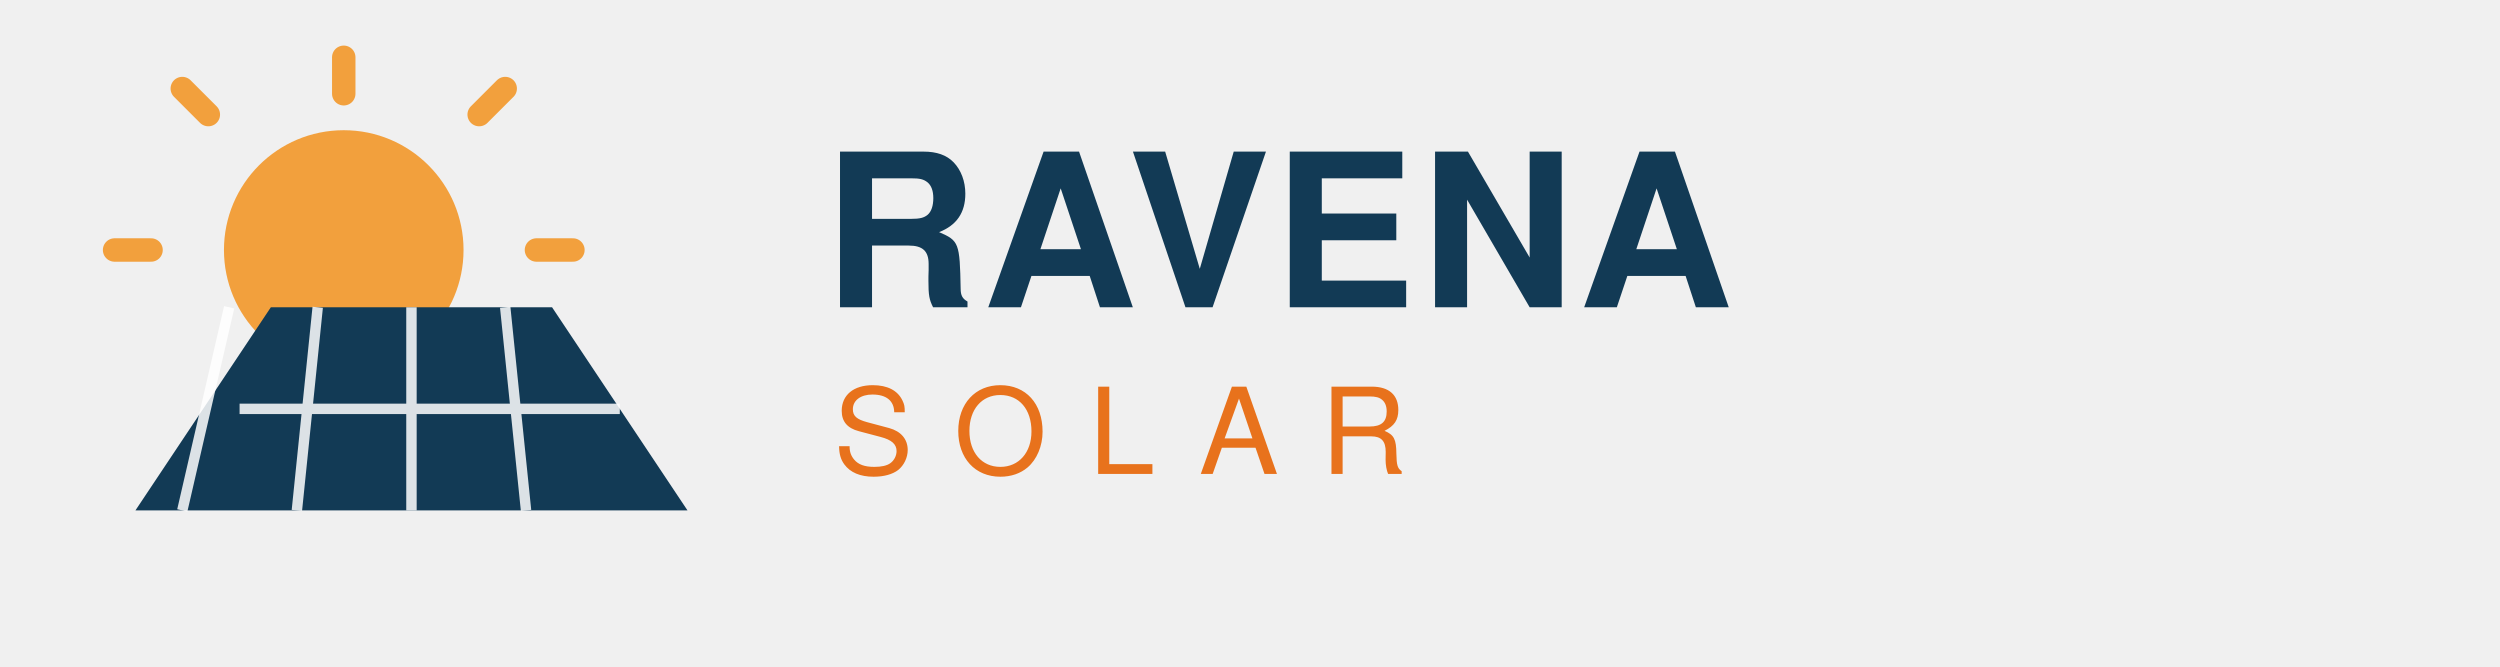
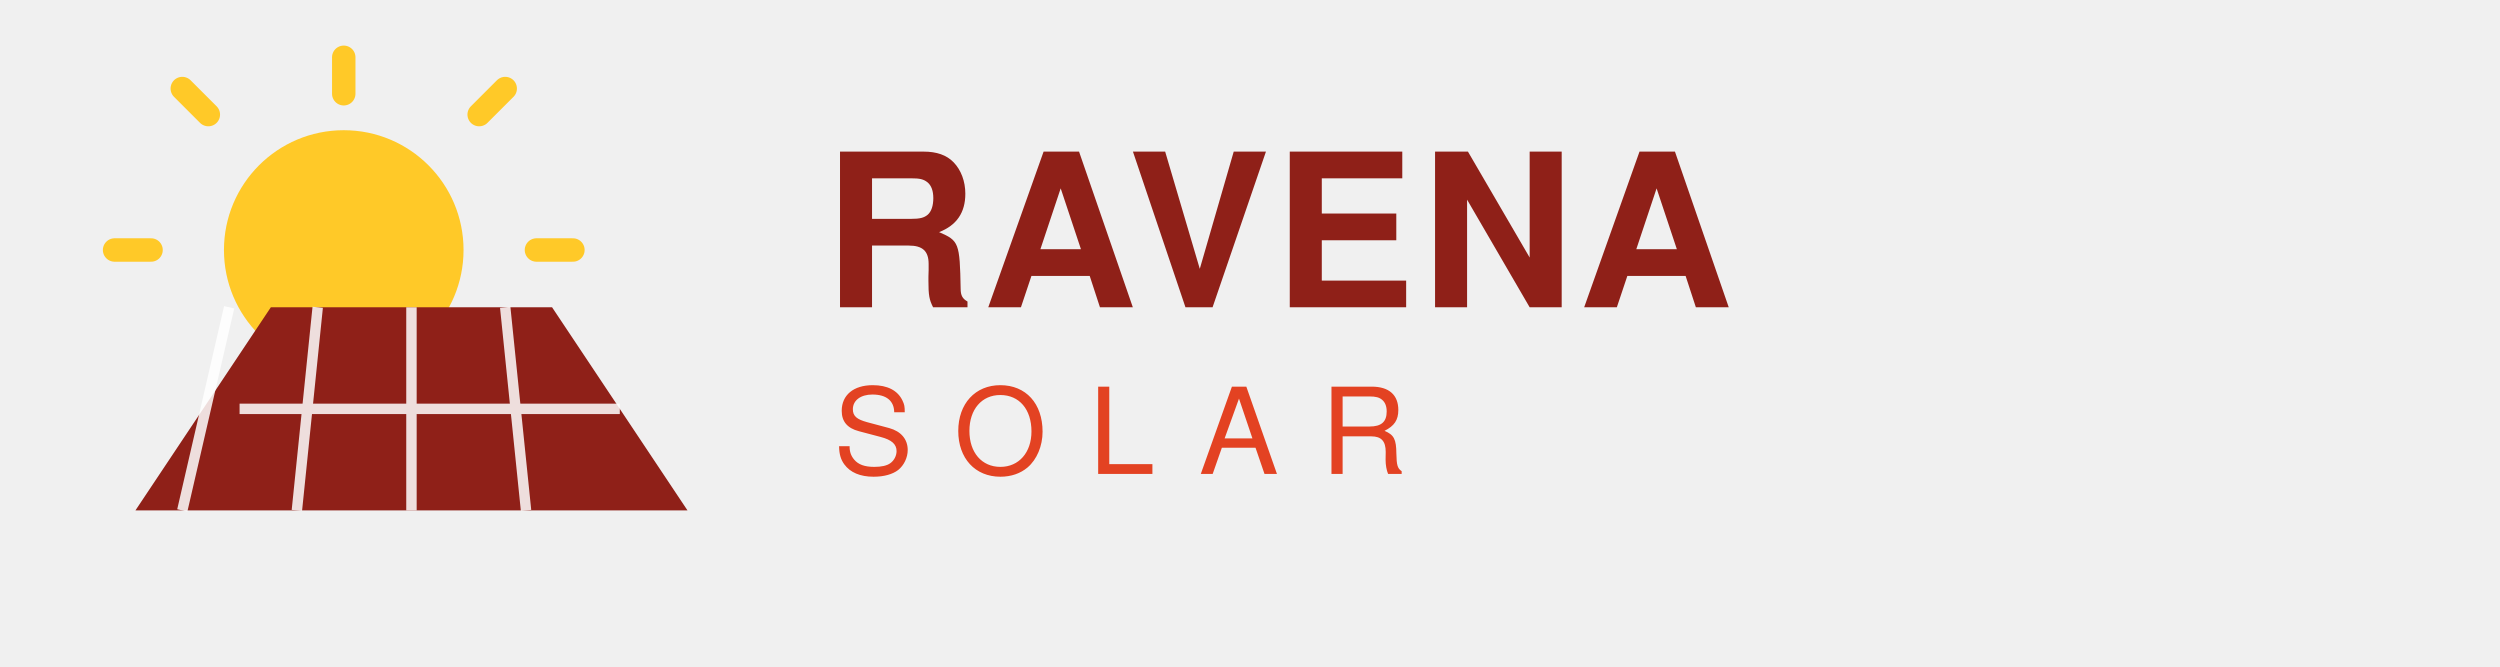
<svg xmlns="http://www.w3.org/2000/svg" viewBox="0 0 960 256" width="960" height="256">
  <g>
-     <circle cx="132" cy="96" r="46" fill="#F2A03D" />
-     <g stroke="#F2A03D" stroke-width="9" stroke-linecap="round">
+     <circle cx="132" cy="96" r="46" fill="#FFC928" />
+     <g stroke="#FFC928" stroke-width="9" stroke-linecap="round">
      <line x1="132" y1="22" x2="132" y2="36" />
      <line x1="184" y1="44" x2="194" y2="34" />
      <line x1="80" y1="44" x2="70" y2="34" />
      <line x1="206" y1="96" x2="220" y2="96" />
      <line x1="58" y1="96" x2="44" y2="96" />
    </g>
-     <path d="M52 196 L104 118 L212 118 L264 196 Z" fill="#123A55" />
+     <path d="M52 196 L104 118 L212 118 L264 196 Z" fill="#8F2018" />
    <g stroke="#FFFFFF" stroke-width="4" opacity="0.85">
      <line x1="88" y1="118" x2="70" y2="196" />
      <line x1="122" y1="118" x2="114" y2="196" />
      <line x1="158" y1="118" x2="158" y2="196" />
      <line x1="194" y1="118" x2="202" y2="196" />
      <line x1="92" y1="157" x2="238" y2="157" />
    </g>
  </g>
-   <text x="316" y="118" font-family="Helvetica Neue, Helvetica, Arial, sans-serif" font-size="82" font-weight="700" letter-spacing="2" fill="#123A55">RAVENA</text>
-   <text x="320" y="182" font-family="Helvetica Neue, Helvetica, Arial, sans-serif" font-size="46" font-weight="300" letter-spacing="16" fill="#E8721C">SOLAR</text>
+   <text x="316" y="118" font-family="Helvetica Neue, Helvetica, Arial, sans-serif" font-size="82" font-weight="700" letter-spacing="2" fill="#8F2018">RAVENA</text>
+   <text x="320" y="182" font-family="Helvetica Neue, Helvetica, Arial, sans-serif" font-size="46" font-weight="300" letter-spacing="16" fill="#E34222">SOLAR</text>
</svg>
